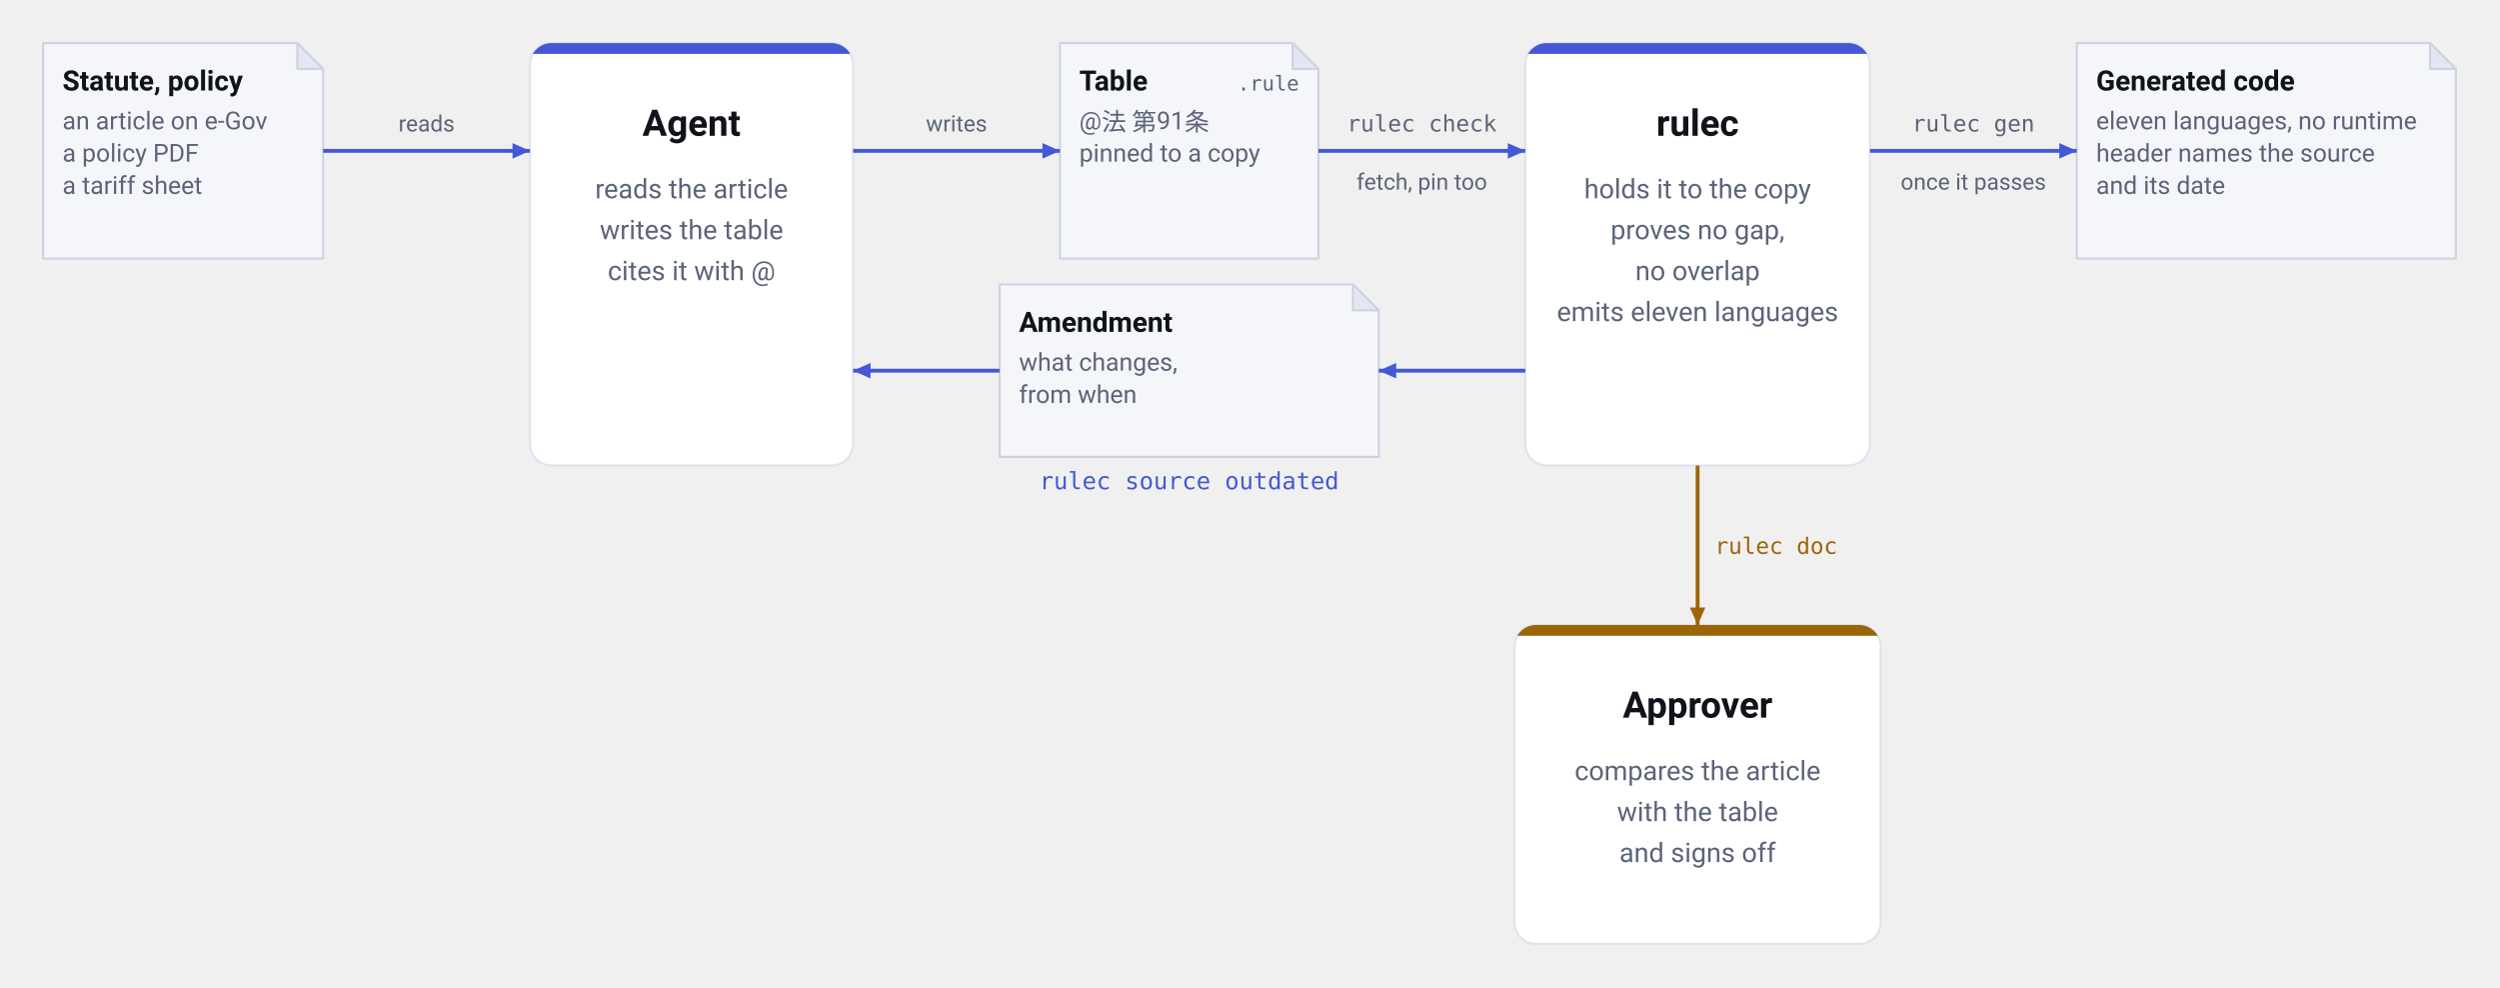
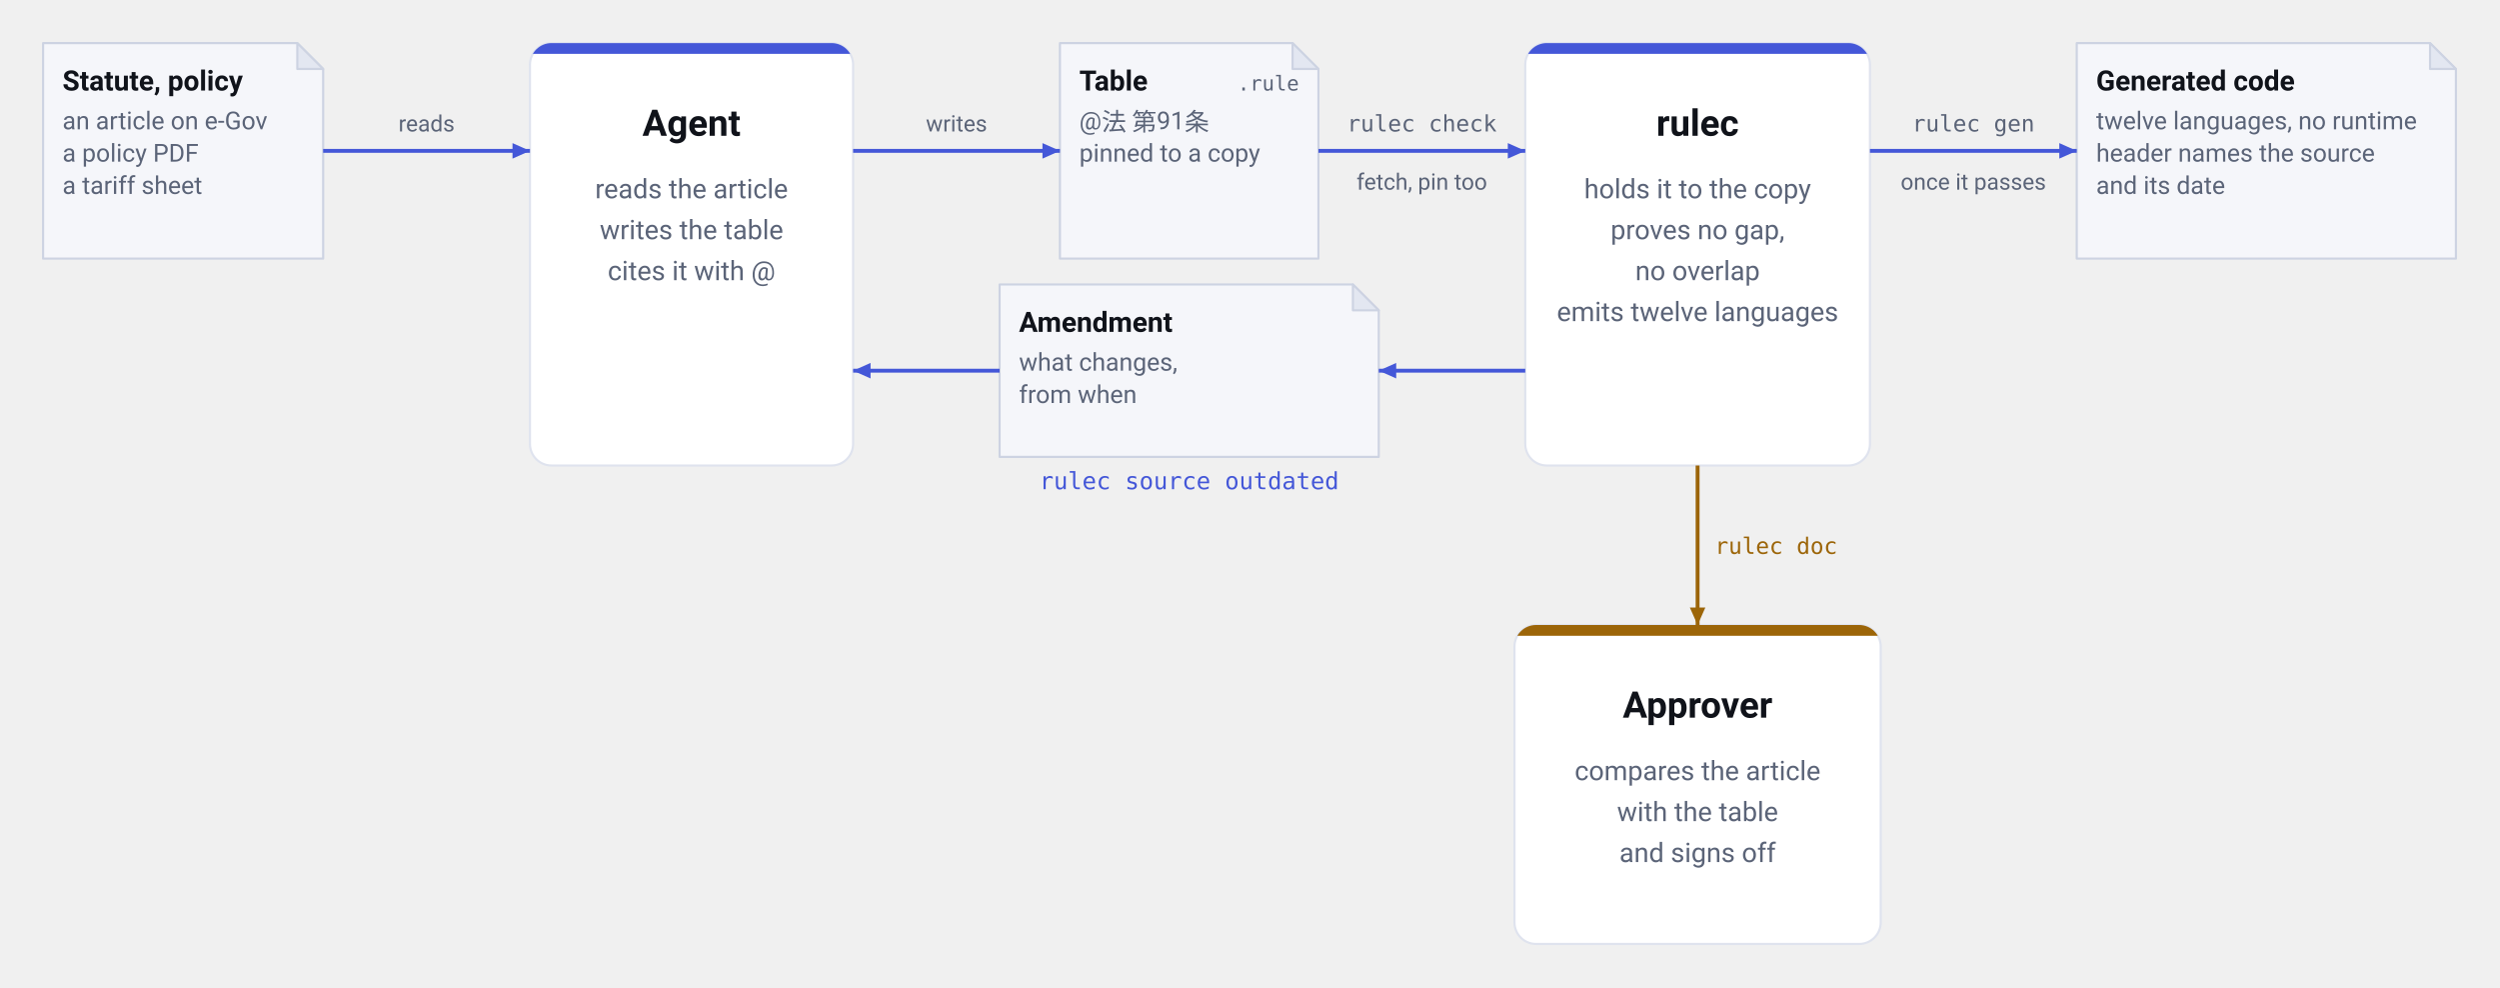
- <svg xmlns="http://www.w3.org/2000/svg" viewBox="0 0 1160 458" width="1160" height="458" role="img" aria-label="An agent transcribes a statute or a published policy into a table (.rule), citing the article with @. rulec holds the table to the copy, proves it has no gap and no overlap, and generates eleven languages. The approver compares the article and the table on the page rulec doc renders. When an amendment comes, rulec source outdated says so and the table is reread." font-family="-apple-system, BlinkMacSystemFont, &quot;Hiragino Sans&quot;, &quot;Noto Sans JP&quot;, &quot;Yu Gothic&quot;, Meiryo, &quot;Segoe UI&quot;, Roboto, sans-serif">
+ <svg xmlns="http://www.w3.org/2000/svg" viewBox="0 0 1160 458" width="1160" height="458" role="img" aria-label="An agent transcribes a statute or a published policy into a table (.rule), citing the article with @. rulec holds the table to the copy, proves it has no gap and no overlap, and generates twelve languages. The approver compares the article and the table on the page rulec doc renders. When an amendment comes, rulec source outdated says so and the table is reread." font-family="-apple-system, BlinkMacSystemFont, &quot;Hiragino Sans&quot;, &quot;Noto Sans JP&quot;, &quot;Yu Gothic&quot;, Meiryo, &quot;Segoe UI&quot;, Roboto, sans-serif">
  <defs>
    <marker id="head-neutral" viewBox="0 0 10 10" refX="9" refY="5" markerWidth="9" markerHeight="9" markerUnits="userSpaceOnUse" orient="auto">
      <path d="M0,1 L9,5 L0,9 Z" fill="#8b94ab" />
    </marker>
    <marker id="head-accent" viewBox="0 0 10 10" refX="9" refY="5" markerWidth="9" markerHeight="9" markerUnits="userSpaceOnUse" orient="auto">
      <path d="M0,1 L9,5 L0,9 Z" fill="#4457d8" />
    </marker>
    <marker id="head-human" viewBox="0 0 10 10" refX="9" refY="5" markerWidth="9" markerHeight="9" markerUnits="userSpaceOnUse" orient="auto">
      <path d="M0,1 L9,5 L0,9 Z" fill="#9c6508" />
    </marker>
  </defs>
  <path d="M20,20.0 H138 L150,32.0 V120.0 H20 Z" fill="#f5f6fa" stroke="#cdd3e2" stroke-linejoin="round" />
  <path d="M138,20.0 V32.0 H150 Z" fill="#e3e7f1" stroke="#cdd3e2" stroke-linejoin="round" />
  <text x="29" y="42.0" font-size="13" font-weight="600" text-anchor="start" fill="#10131a">Statute, policy</text>
  <text x="29" y="60.0" font-size="11.5" font-weight="400" text-anchor="start" fill="#5b6478">an article on e-Gov</text>
  <text x="29" y="75.0" font-size="11.5" font-weight="400" text-anchor="start" fill="#5b6478">a policy PDF</text>
  <text x="29" y="90.0" font-size="11.5" font-weight="400" text-anchor="start" fill="#5b6478">a tariff sheet</text>
  <clipPath id="clip-1">
    <rect x="246" y="20" width="150" height="196" rx="10" />
  </clipPath>
  <rect x="246" y="20" width="150" height="196" rx="10" fill="#ffffff" stroke="#dfe3ee" />
  <rect x="246" y="20" width="150" height="5" fill="#4457d8" clip-path="url(#clip-1)" />
  <text x="321.0" y="63" font-size="17" font-weight="700" text-anchor="middle" fill="#10131a">Agent</text>
  <text x="321.0" y="92" font-size="12.5" font-weight="400" text-anchor="middle" fill="#5b6478">reads the article</text>
  <text x="321.0" y="111" font-size="12.5" font-weight="400" text-anchor="middle" fill="#5b6478">writes the table</text>
  <text x="321.0" y="130" font-size="12.5" font-weight="400" text-anchor="middle" fill="#5b6478">cites it with @</text>
  <path d="M492,20.0 H600 L612,32.0 V120.0 H492 Z" fill="#f5f6fa" stroke="#cdd3e2" stroke-linejoin="round" />
  <path d="M600,20.0 V32.0 H612 Z" fill="#e3e7f1" stroke="#cdd3e2" stroke-linejoin="round" />
  <text x="501" y="42.0" font-size="13" font-weight="600" text-anchor="start" fill="#10131a">Table</text>
  <text x="603" y="42.0" font-size="9.5" font-weight="400" text-anchor="end" fill="#5b6478" font-family="ui-monospace, SFMono-Regular, Menlo, Consolas, monospace">.rule</text>
  <text x="501" y="60.0" font-size="11.5" font-weight="400" text-anchor="start" fill="#5b6478">@法 第91条</text>
  <text x="501" y="75.0" font-size="11.5" font-weight="400" text-anchor="start" fill="#5b6478">pinned to a copy</text>
  <clipPath id="clip-3">
    <rect x="708" y="20" width="160" height="196" rx="10" />
  </clipPath>
  <rect x="708" y="20" width="160" height="196" rx="10" fill="#ffffff" stroke="#dfe3ee" />
  <rect x="708" y="20" width="160" height="5" fill="#4457d8" clip-path="url(#clip-3)" />
  <text x="788.0" y="63" font-size="17" font-weight="700" text-anchor="middle" fill="#10131a">rulec</text>
  <text x="788.0" y="92" font-size="12.5" font-weight="400" text-anchor="middle" fill="#5b6478">holds it to the copy</text>
  <text x="788.0" y="111" font-size="12.5" font-weight="400" text-anchor="middle" fill="#5b6478">proves no gap,</text>
  <text x="788.0" y="130" font-size="12.5" font-weight="400" text-anchor="middle" fill="#5b6478">no overlap</text>
-   <text x="788.0" y="149" font-size="12.5" font-weight="400" text-anchor="middle" fill="#5b6478">emits eleven languages</text>
+   <text x="788.0" y="149" font-size="12.5" font-weight="400" text-anchor="middle" fill="#5b6478">emits twelve languages</text>
  <path d="M964,20.0 H1128 L1140,32.0 V120.0 H964 Z" fill="#f5f6fa" stroke="#cdd3e2" stroke-linejoin="round" />
  <path d="M1128,20.0 V32.0 H1140 Z" fill="#e3e7f1" stroke="#cdd3e2" stroke-linejoin="round" />
  <text x="973" y="42.0" font-size="13" font-weight="600" text-anchor="start" fill="#10131a">Generated code</text>
-   <text x="973" y="60.0" font-size="11.5" font-weight="400" text-anchor="start" fill="#5b6478">eleven languages, no runtime</text>
+   <text x="973" y="60.0" font-size="11.5" font-weight="400" text-anchor="start" fill="#5b6478">twelve languages, no runtime</text>
  <text x="973" y="75.0" font-size="11.5" font-weight="400" text-anchor="start" fill="#5b6478">header names the source</text>
  <text x="973" y="90.0" font-size="11.5" font-weight="400" text-anchor="start" fill="#5b6478">and its date</text>
  <line x1="150" y1="70" x2="246" y2="70" stroke="#4457d8" stroke-width="1.8" marker-end="url(#head-accent)" />
  <text x="198.0" y="61" font-size="10.5" font-weight="400" text-anchor="middle" fill="#5b6478">reads</text>
  <line x1="396" y1="70" x2="492" y2="70" stroke="#4457d8" stroke-width="1.8" marker-end="url(#head-accent)" />
  <text x="444.0" y="61" font-size="10.5" font-weight="400" text-anchor="middle" fill="#5b6478">writes</text>
  <line x1="612" y1="70" x2="708" y2="70" stroke="#4457d8" stroke-width="1.8" marker-end="url(#head-accent)" />
  <text x="660.0" y="61" font-size="10.5" font-weight="400" text-anchor="middle" fill="#5b6478" font-family="ui-monospace, SFMono-Regular, Menlo, Consolas, monospace">rulec check</text>
  <text x="660.0" y="88" font-size="10.5" font-weight="400" text-anchor="middle" fill="#5b6478">fetch, pin too</text>
  <line x1="868" y1="70" x2="964" y2="70" stroke="#4457d8" stroke-width="1.8" marker-end="url(#head-accent)" />
  <text x="916.0" y="61" font-size="10.5" font-weight="400" text-anchor="middle" fill="#5b6478" font-family="ui-monospace, SFMono-Regular, Menlo, Consolas, monospace">rulec gen</text>
  <text x="916.0" y="88" font-size="10.5" font-weight="400" text-anchor="middle" fill="#5b6478">once it passes</text>
  <path d="M464.0,132 H628.0 L640.0,144 V212 H464.0 Z" fill="#f5f6fa" stroke="#cdd3e2" stroke-linejoin="round" />
  <path d="M628.0,132 V144 H640.0 Z" fill="#e3e7f1" stroke="#cdd3e2" stroke-linejoin="round" />
  <text x="473.0" y="154" font-size="13" font-weight="600" text-anchor="start" fill="#10131a">Amendment</text>
  <text x="473.0" y="172" font-size="11.5" font-weight="400" text-anchor="start" fill="#5b6478">what changes,</text>
  <text x="473.0" y="187" font-size="11.5" font-weight="400" text-anchor="start" fill="#5b6478">from when</text>
  <line x1="708" y1="172" x2="640.0" y2="172" stroke="#4457d8" stroke-width="1.8" marker-end="url(#head-accent)" />
  <line x1="464.0" y1="172" x2="396" y2="172" stroke="#4457d8" stroke-width="1.8" marker-end="url(#head-accent)" />
  <text x="552.0" y="227" font-size="11" font-weight="400" text-anchor="middle" fill="#4457d8" font-family="ui-monospace, SFMono-Regular, Menlo, Consolas, monospace">rulec source outdated</text>
  <clipPath id="clip-person">
    <rect x="703.0" y="290" width="170" height="148" rx="10" />
  </clipPath>
  <rect x="703.0" y="290" width="170" height="148" rx="10" fill="#ffffff" stroke="#dfe3ee" />
  <rect x="703.0" y="290" width="170" height="5" fill="#9c6508" clip-path="url(#clip-person)" />
  <text x="788.0" y="333" font-size="17" font-weight="700" text-anchor="middle" fill="#10131a">Approver</text>
  <text x="788.0" y="362" font-size="12.5" font-weight="400" text-anchor="middle" fill="#5b6478">compares the article</text>
  <text x="788.0" y="381" font-size="12.5" font-weight="400" text-anchor="middle" fill="#5b6478">with the table</text>
  <text x="788.0" y="400" font-size="12.5" font-weight="400" text-anchor="middle" fill="#5b6478">and signs off</text>
  <line x1="788.0" y1="216" x2="788.0" y2="290" stroke="#9c6508" stroke-width="1.8" marker-end="url(#head-human)" />
  <text x="796.0" y="257.0" font-size="10.5" font-weight="400" text-anchor="start" fill="#9c6508" font-family="ui-monospace, SFMono-Regular, Menlo, Consolas, monospace">rulec doc</text>
</svg>
